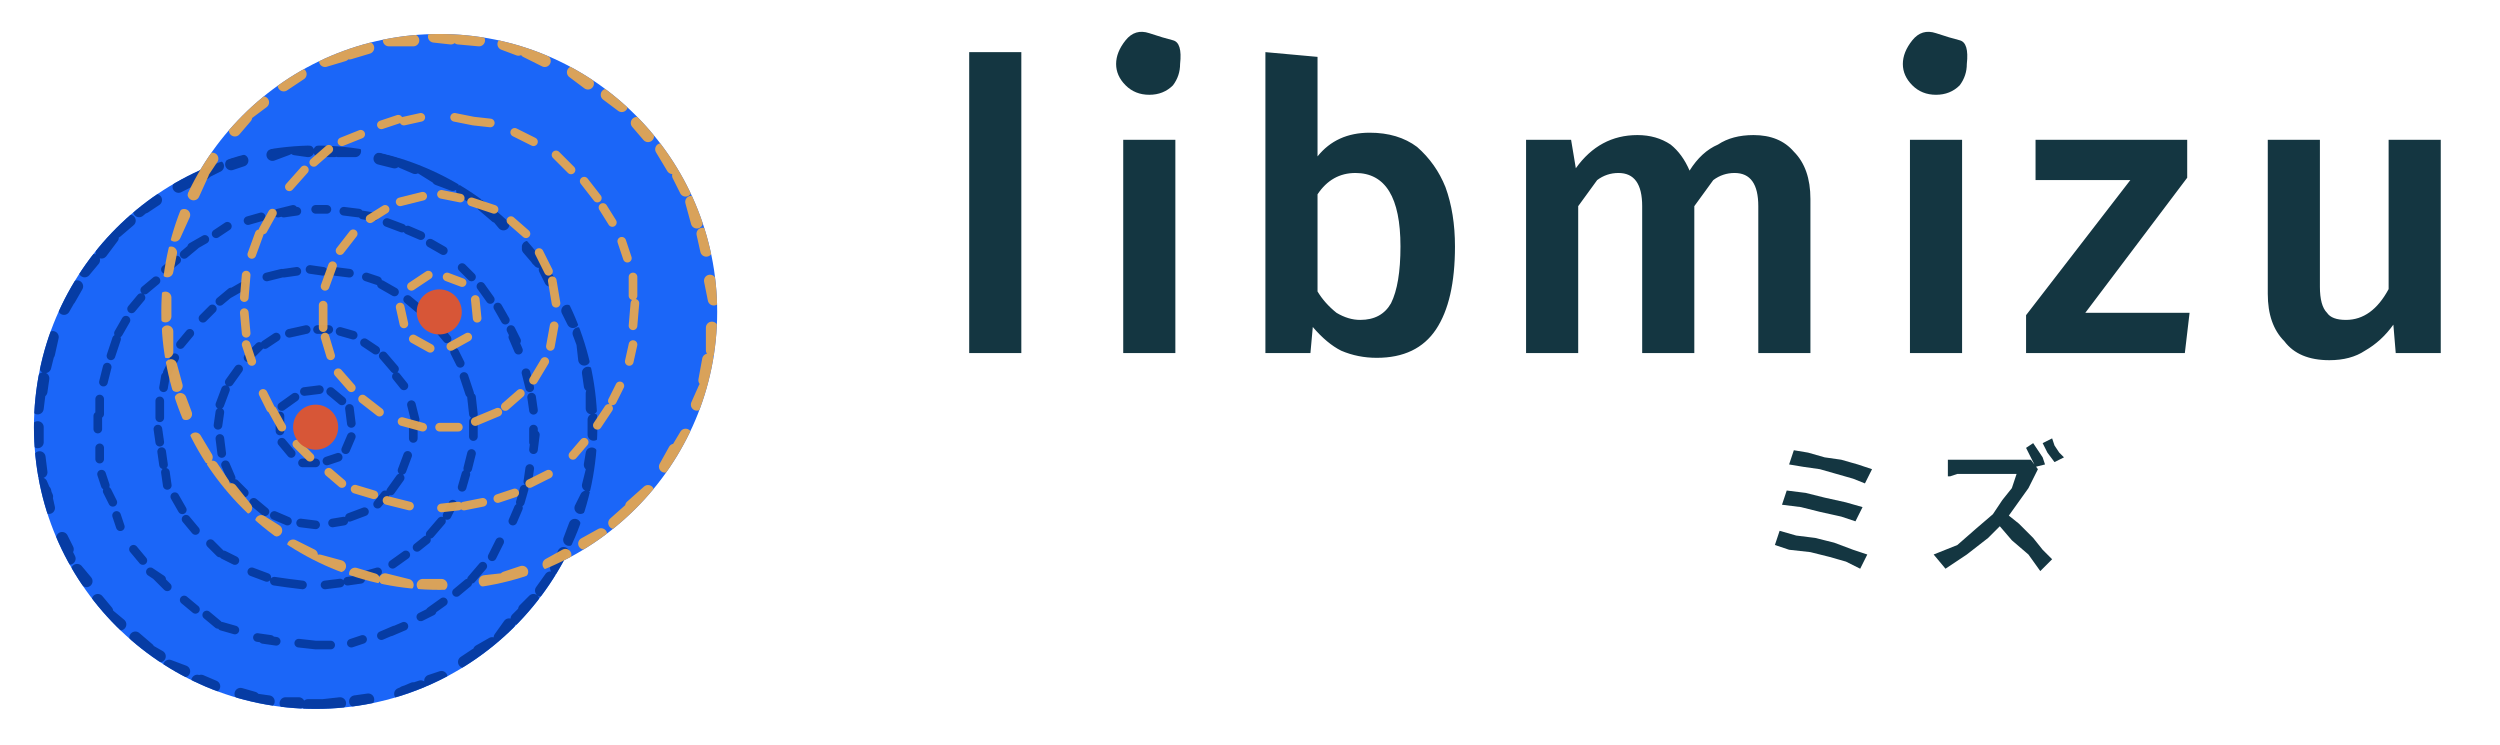
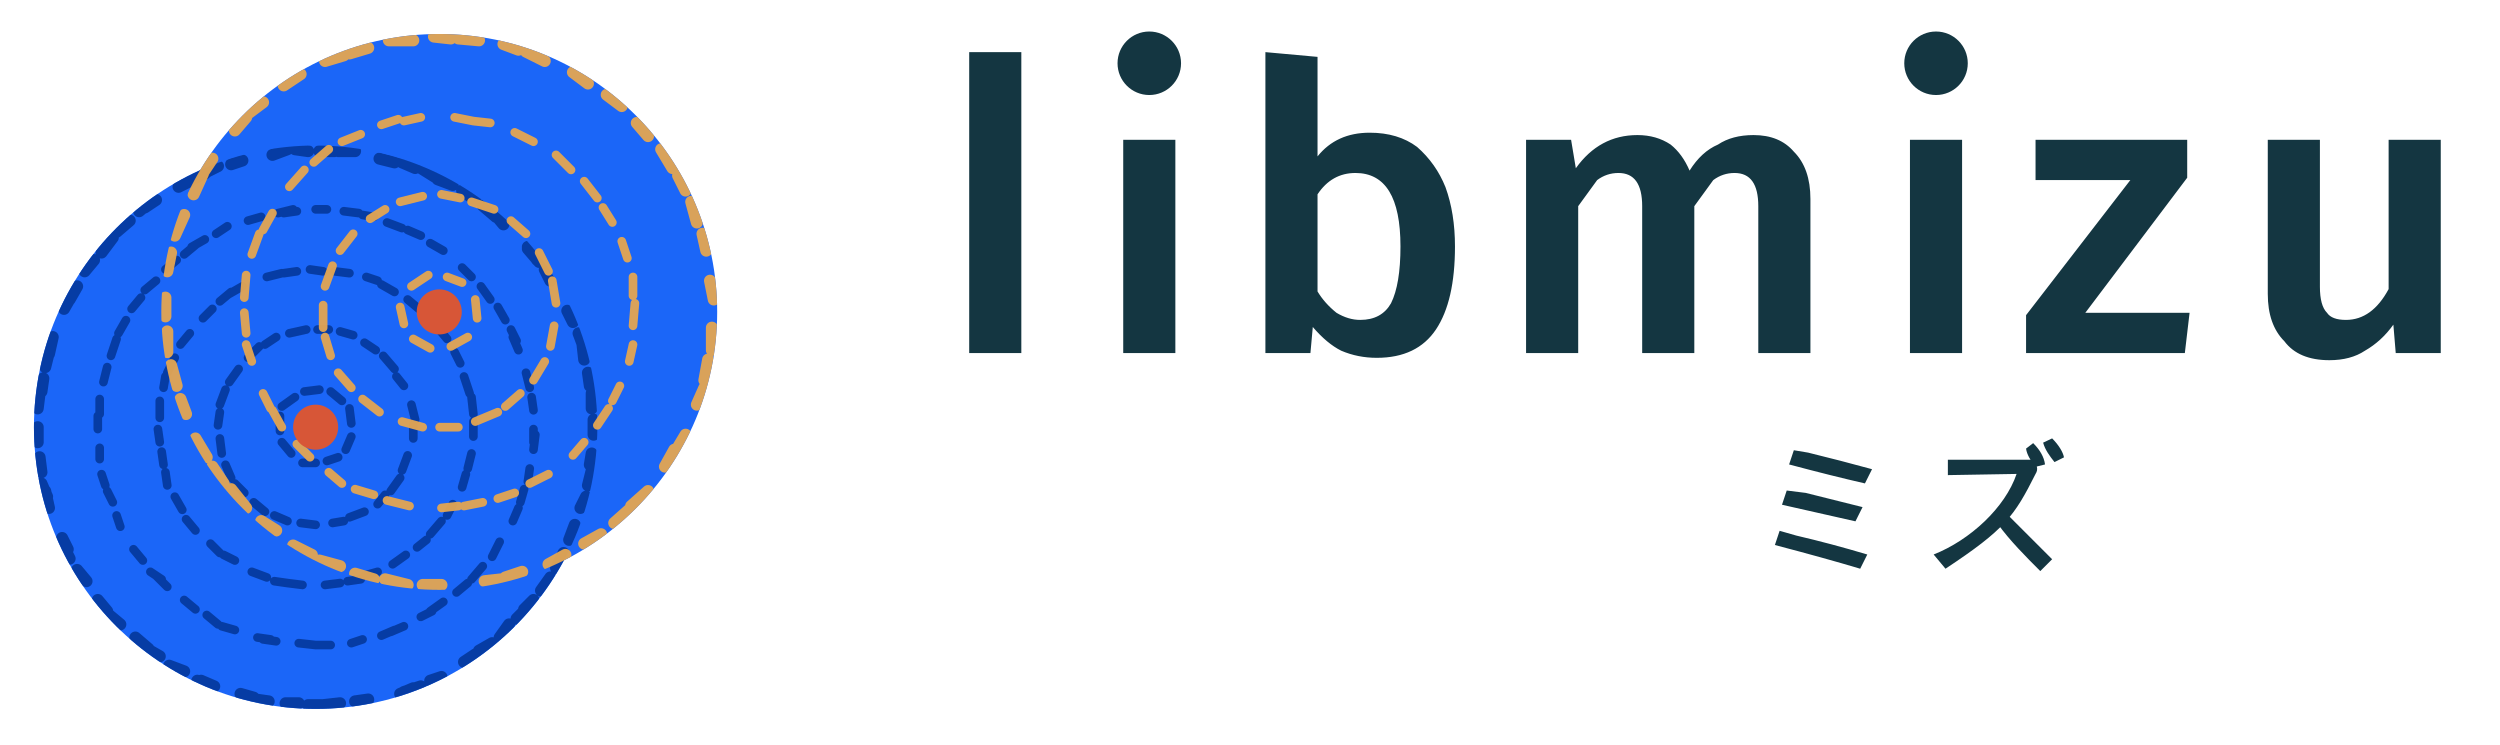
<svg xmlns="http://www.w3.org/2000/svg" width="1055" height="314" viewBox="0 0 1055 314">
  <g transform="translate(-25.3 -160.5)scale(.7925)">
    <defs>
      <clipPath id="a">
        <circle cx="200" cy="430" r="150" />
      </clipPath>
      <clipPath id="b">
        <circle cx="265.822" cy="368.62" r="148" />
      </clipPath>
    </defs>
    <circle cx="200" cy="430" r="150" fill="#1b66f8" />
    <circle cx="265.822" cy="368.62" r="148" fill="#1b66f8" />
    <g fill="none" stroke="#053a9f" stroke-linecap="round" stroke-width="4.6" clip-path="url(#a)" opacity=".95">
      <path d="m212 446-6 2m-6 1h-7m-6-5-5-6m-1-6v-8m1-5 7-5m5-3 8-1m6 1 6 5m4 4 1 8m0 7-3 7m35-24 2 8m-1 3v7m-3 9-3 8m-1 4-5 7m-3 2-4 5m-7 4-8 3m-3 2-6 1m-9 1-8-1m-7-1-7-3m-5-2-6-5m-5-5-5-5m-2-3-3-7m-2-6-1-8m-1-7 1-7m0-4 3-8m2-4 5-7m5-6 6-6m3-1 6-4m7-2 9-2m6 0h6m6 1 7 2m6 4 6 4m4 3 6 7m1 4 4 5m2-46 6 5m4 4 5 4m1 2 5 6m4 7 3 6m2 7 3 9m1 2 1 9m0 4v8m-1 9-2 8m-1 3-2 7m-5 9-3 6m-3 3-6 7m-2 3-5 4m-6 4-7 5m-8 4-7 2m-2 2-7 1m-4 1-8 1m-12 0-8-1m0 0-7-1m-4-2-8-3m-9-6-6-3m-2-1-5-5m-8-7-5-6m-2-5-4-7m-4-6-1-7m-1-4-1-7m-1-5-1-7m1-6v-9m2-7 1-6m1-2 4-8m3-7 5-6m7-8 5-5m4-4 6-5m-1 1 7-4m13-5 8-2m1 0 7-1m7-1 7 1m6 0 8 1m9 2 6 2m2 2 7 4m-42 188-9-1m-12-1-7-1m4 0-7-1m-12-4-7-2m-2-1-6-5m-6-3-6-5m-9-7-6-6m3 2-6-4m-4-6-5-6m-7-12-2-6m-2-7-3-6m-1-3-2-6m-1-8v-6m-1-10v-7m1-1v-8m2-9 2-8m2-6 3-9m1-3 4-7m3-6 5-6m2-4 6-5m5-6 6-5m4-3 6-5m-2 1 7-4m6-3 6-4m11-3 7-2m9-2 8-2m-5 2 7-1m10-1h6m9 1 8 1m2 1 6 1m7 3 8 3m3 1 7 3m5 4 7 4m10 9 5 5m5 5 5 7m4 4 4 7m3 5 3 6m-2-2 3 7m4 12 2 8m1 5 1 7m0 10v7m1-4-1 8m-2 10-1 7m-2 4-2 7m-1 3-3 7m-7 11-4 8m-5 5-6 7m-2 2-6 5m-7 5-7 5m1 0-6 3m-9 5-7 3m2-1-7 3m-10 2-6 2m-11 1h-8" />
      <path stroke-width="6.4" d="m340 380 3 8m-1-3 1 9m2 7 1 7m1 4v8m1 6v8m-1 10-1 6m1 3-2 8m-1 6-3 6m-3 9-3 8m-3 7-4 8m-3 5-5 7m-4 5-5 5m2-1-6 6m-4 3-5 7m-4 3-7 4m-2 2-6 4m-12 8-6 2m-5 3-9 3m5-2-7 3m-17 3-7 1m-8 1-9 1m-1 0h-7m-5-1h-7m-9-1-7-1m-1-1-7-2m-14-4-7-3m7 3-9-3m-7-5-8-3m-5-5-7-4m1 0-7-6m-8-7-6-5m-1-2-5-6m-6-10-5-6m-4-6-4-8m3 3-3-6m-7-16-2-9m1 3-3-7m0-6-1-8m-1-8v-8m0-10 1-8m1-1 1-7m1-6 2-8m0 1 2-9m6-15 4-7m-1 2 4-7m4-8 5-6m4-4 6-8m2-3 7-6m5-5 6-5m-3 3 6-4m12-7 6-3m1-1 7-3m1-1 6-3m7-1 6-2m16-3 8-3m4 0 7 1m6 0h8m2 0h9m13 4 8 2m4 0 7 3m3 0 8 5m1 1 8 3m5 3 7 5m4 3 7 6m-1-2 5 6m13 12 5 7m-5-6 6 7m3 4 3 6m9 16 3 6" />
    </g>
    <g fill="none" stroke="#e3a552" stroke-linecap="round" stroke-width="4.6" clip-path="url(#b)" opacity=".95">
      <path d="m285 362 1 10m-5 10-9 5m-11 1-9-5m-5-8-2-9m6-11 9-6m10 1 8 3m31 59-8 7m-4 3-12 5m-9 3h-10m-9 0-11-3m-12-5-9-7m-6-6-7-8m-4-9-3-10m-1-5v-12m1-10 4-11m4-8 7-9m9-8 8-5m8-4 12-3m10-1 10 2m6 2 12 4m9 6 8 7m7 10 5 10m2 5 2 12m-1 12-2 11m-3 8-6 10m40 15-6 9m-7 9-6 7m-13 10-10 5m-8 5-9 3m-8 2-10 2m-3 0-9 1m-17-1-12-3m-7-3-10-3m-7-3-7-6m-10-8-7-7m-8-9-5-9m-1-1-4-8m-6-17-3-9m0-6-1-11m0-8 1-12m3-11 4-11m2-2 5-9m9-14 8-9m5-4 8-7m7-4 10-4m11-5 9-3m3 1 9-2m18 0 10 2m0 0 9 1m13 5 10 5m12 7 8 8m7 6 7 9m3 5 5 8m5 10 3 9m3 10v10m1 4-1 12m0 10-2 9m-5 13-4 8" />
      <path stroke-width="6.4" d="m131 423-3-8m-2-7-3-11m-2-7v-11m-1-8v-10m1-14 2-10m2-9 5-11m5-11 5-11m-1 1 6-9m12-15 6-7m1-2 8-6m11-9 9-6m13-7 10-3m3-1 10-3m11-4h13m11-2 9 1m4 0 11 1m13 2 8 3m4 1 10 5m15 6 8 6m10 6 8 6m8 9 6 7m7 7 6 10m3 4 4 8m3 6 3 11m3 6 2 9m2 16 2 10m-1 15v12m-2 5-2 11m0 4-4 9m-6 16-6 10m0-2-5 9m-9 13-9 8m0 1-9 8m-7 6-9 5m-10 6-9 5m-14 4-9 3m-2 1-9 1m-23 2h-10m-8 0-12-3m-6 0-10-3m-8-4-11-3m-4-3-10-5m-9-8-8-5m-8-7-8-10m-4-3-6-9m-3-5-6-10" />
    </g>
    <circle cx="200" cy="430" r="12" fill="#d75637" />
    <circle cx="265.822" cy="368.62" r="12" fill="#d75637" />
  </g>
-   <path fill="#143641" d="M409 22h22V149h-22ZM496 59 v90h-22V59ZM498 27 q0 5-3 9-4 4-10 4t-10-4-4-9 4-10 10-3 10 3 3 10M614 104 q 0 -14 -4 -25 -4 -10 -12 -17 -8 -6 -20 -6 -14 -0 -22 10 v -42 l -22 -2 V 149 h 19 l 1 -11 q 6 7 12 10 7 3 15 3 17 -0 25 -12 t 8 -35M591 104 q 0 16 -4 24 -4 7 -13 7 -5 -0 -10 -3 -5 -4 -8 -9 v -41 q 6 -9 16 -9 19 -0 19 31M764 84 v65h-22V87q0-14-10-14-5 0-9 3l-8 11v62h-22V87q0-14-10-14-5 0-9 3l-8 11v62h-22V59h19l2 12q10-14 26-14 8 0 14 4 5 4 8 11 5-8 12-11 6-4 15-4 11 0 17 7 7 7 7 20M828 59 v90h-22V59ZM830 27 q0 5-3 9-4 4-10 4t-10-4-4-9 4-10 10-3 10 3 3 10M923 59 v16l-43 57h44l-2 17h-67v-16l44-57h-40V59ZM1030 149 h-19l-1-12q-5 7-12 11-6 4-15 4-13 0-19-8-7-7-7-20V59h22v62q0 8 3 11 2 3 8 3 11 0 18-13V59h22ZM757 190 l6 1 7 2 7 1 7 2 6 2-3 6-5-2-7-2-7-2-7-1-6-1ZM754 207 l8 1 8 2 9 2 7 2-3 6-6-2-9-2-8-2-8-1ZM751 224 l7 2 8 1 8 2 8 3 6 2-3 6-6-3-7-2-8-2-9-1-6-2ZM858 187 l2 3 2 3 1 3-4 1-2-4-2-4ZM866 185 l1 3 2 3 2 2-4 2-3-4-2-4ZM860 198 l-1 2-3 6-5 7-5 7-7 7-9 7-9 6-5-6 10-4 8-7 7-6 4-6 4-5 2-6h-25l-3 1h-1v-7h35ZM847 217 l5 4 6 6 4 5 4 4-5 5-5-7-7-6-6-7Z" />
+   <path fill="#143641" d="M409 22h22V149h-22ZM496 59 v90h-22V59ZM471.6 26.7a13.4 13.4 0 1 1 26.8 0a13.4 13.4 0 1 1 -26.8 0ZM614 104 q 0 -14 -4 -25 -4 -10 -12 -17 -8 -6 -20 -6 -14 -0 -22 10 v -42 l -22 -2 V 149 h 19 l 1 -11 q 6 7 12 10 7 3 15 3 17 -0 25 -12 t 8 -35M591 104 q 0 16 -4 24 -4 7 -13 7 -5 -0 -10 -3 -5 -4 -8 -9 v -41 q 6 -9 16 -9 19 -0 19 31M764 84 v65h-22V87q0-14-10-14-5 0-9 3l-8 11v62h-22V87q0-14-10-14-5 0-9 3l-8 11v62h-22V59h19l2 12q10-14 26-14 8 0 14 4 5 4 8 11 5-8 12-11 6-4 15-4 11 0 17 7 7 7 7 20M828 59 v90h-22V59ZM803.6 26.7a13.4 13.4 0 1 1 26.8 0a13.4 13.4 0 1 1 -26.8 0ZM923 59 v16l-43 57h44l-2 17h-67v-16l44-57h-40V59ZM1030 149 h-19l-1-12q-5 7-12 11-6 4-15 4-13 0-19-8-7-7-7-20V59h22v62q0 8 3 11 2 3 8 3 11 0 18-13V59h22ZM 763 191 Q 776.5 194.3 790 198 L 787 204 Q 773 200.8 755 196 L 757 190 Z M 762 208 Q 774 211 786 214 L 783 220 Q 769 216.8 752 213 L 754 207 Z M 758 226 Q 773 229.5 788 234 L 785 240 Q 770 235.5 749 230 L 751 224 Z M 858 187 C 860.8 189.8 862.6 192.8 863 196 L 859 197 C 857 194.5 855.3 191.8 855 189.3 Z M 866 185 C 868.8 187.8 870.6 190.8 871 193 L 867 195 C 865 192.5 863 189.8 862.2 186.8 Z M 822 194 L 857 194 C 859.8 195.8 860.3 198 859 200 C 850 217.9 846.1 223.4 821 240 L 816 234 C 831.4 227.9 846.2 214.2 851 200 L 822 200.5 Z M 847 217 C 854 224 860 230 866 236 L 861 241 C 855 235 848 228 843 221 Z" />
</svg>
